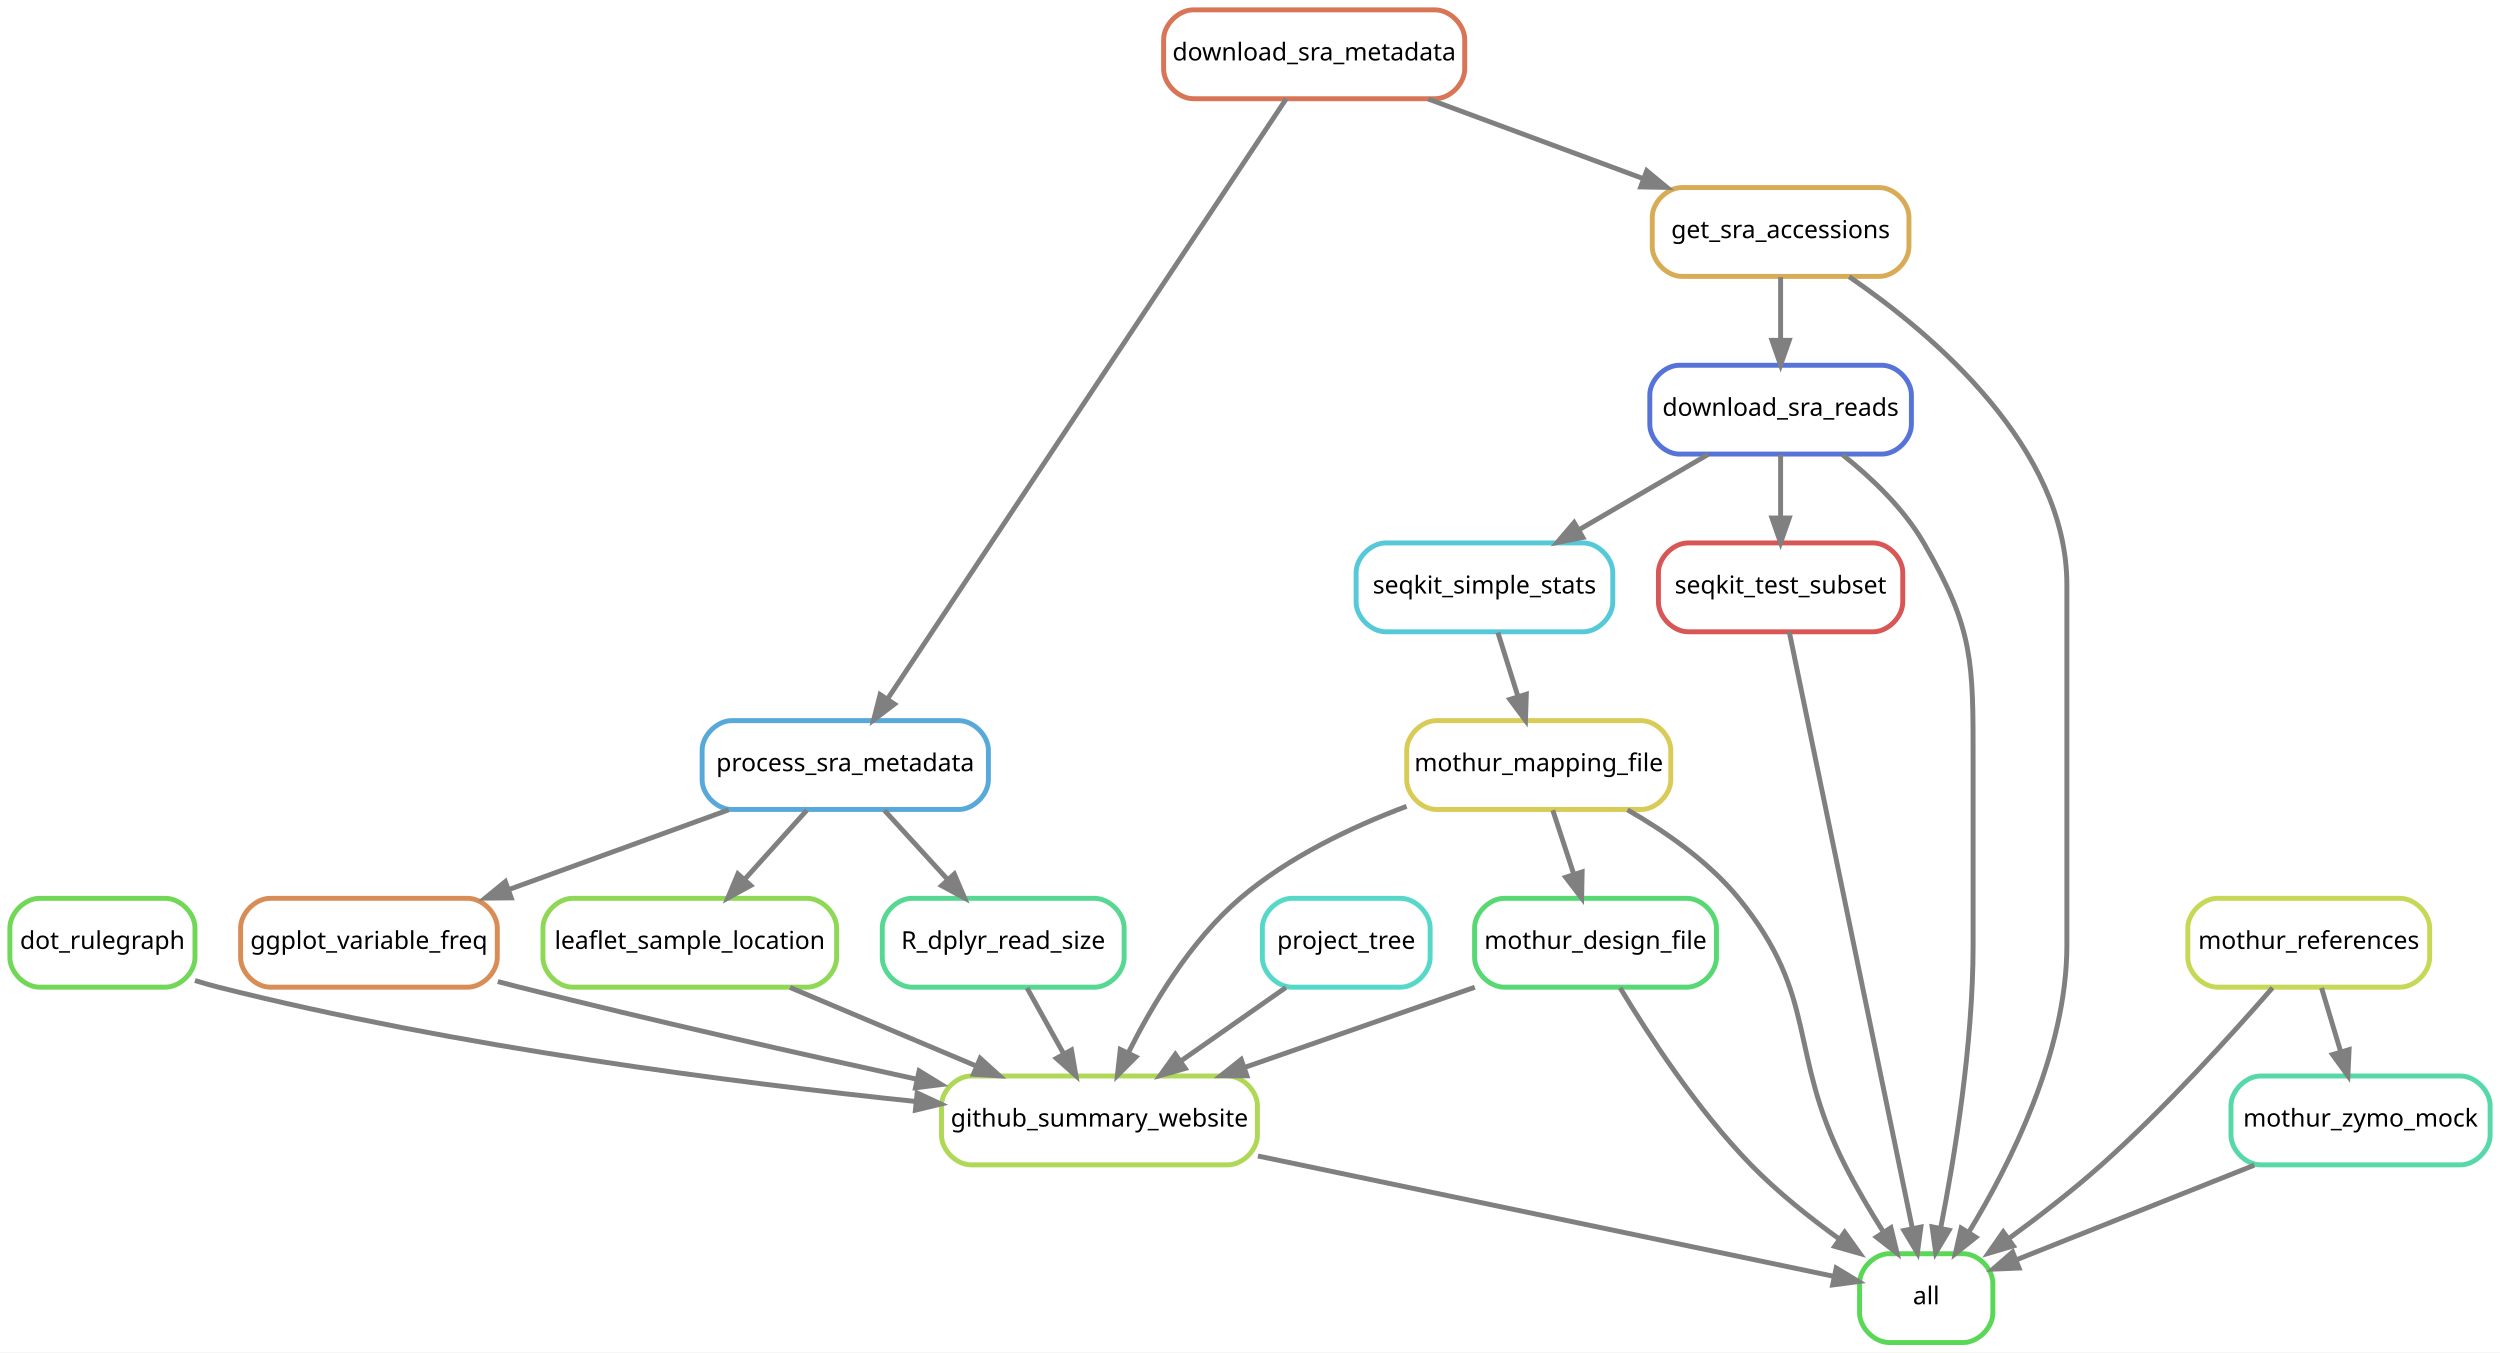
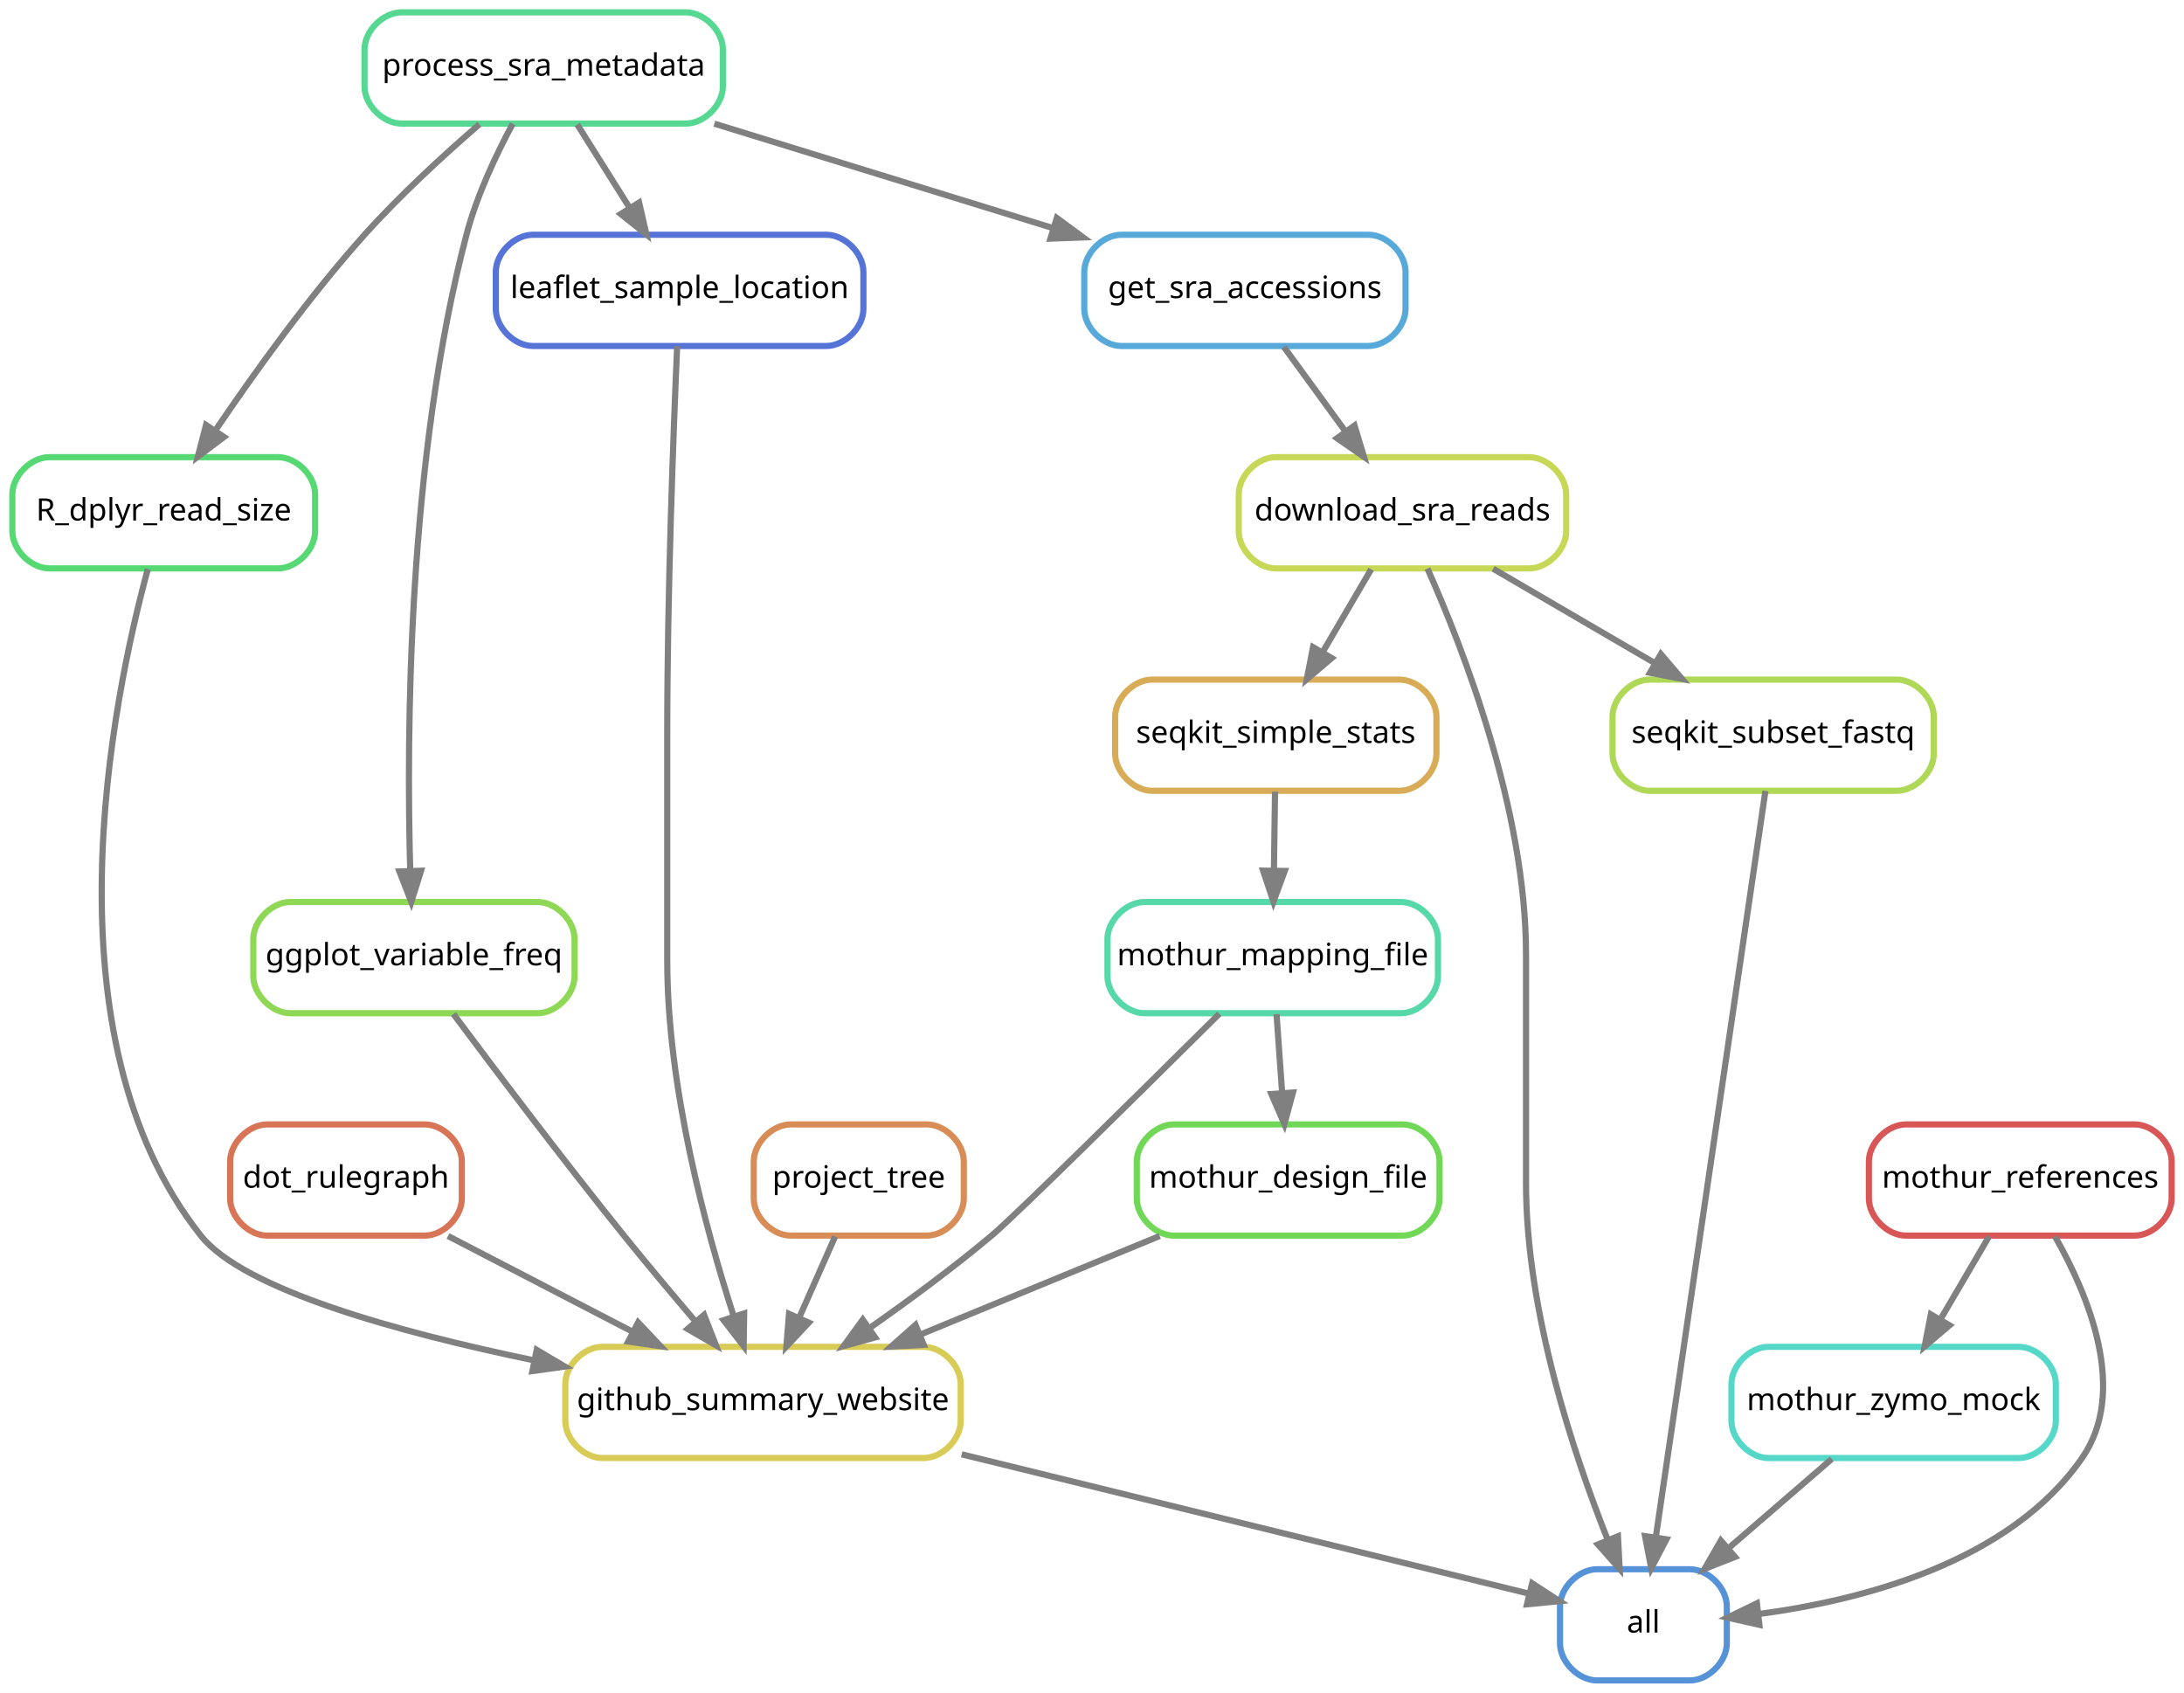
- <svg xmlns="http://www.w3.org/2000/svg" width="1013pt" height="548pt" viewBox="0.00 0.00 1013.00 548.00">
+ <svg xmlns="http://www.w3.org/2000/svg" width="707pt" height="548pt" viewBox="0.00 0.00 707.00 548.00">
  <g id="graph0" class="graph" transform="scale(1 1) rotate(0) translate(4 544)">
-     <polygon fill="white" stroke="none" points="-4,4 -4,-544 1009,-544 1009,4 -4,4" />
+     <polygon fill="white" stroke="none" points="-4,4 -4,-544 703,-544 703,4 -4,4" />
    <g id="node1" class="node">
-       <path fill="none" stroke="#59d856" stroke-width="2" d="M791.5,-36C791.5,-36 761.5,-36 761.5,-36 755.5,-36 749.5,-30 749.5,-24 749.5,-24 749.5,-12 749.5,-12 749.5,-6 755.5,0 761.5,0 761.5,0 791.5,0 791.5,0 797.5,0 803.5,-6 803.5,-12 803.5,-12 803.5,-24 803.5,-24 803.5,-30 797.5,-36 791.5,-36" />
-       <text text-anchor="middle" x="776.5" y="-15.5" font-family="sans" font-size="10.00">all</text>
+       <path fill="none" stroke="#5692d8" stroke-width="2" d="M543,-36C543,-36 513,-36 513,-36 507,-36 501,-30 501,-24 501,-24 501,-12 501,-12 501,-6 507,0 513,0 513,0 543,0 543,0 549,0 555,-6 555,-12 555,-12 555,-24 555,-24 555,-30 549,-36 543,-36" />
+       <text text-anchor="middle" x="528" y="-15.5" font-family="sans" font-size="10.00">all</text>
    </g>
    <g id="node2" class="node">
-       <path fill="none" stroke="#afd856" stroke-width="2" d="M493.5,-108C493.5,-108 389.5,-108 389.5,-108 383.5,-108 377.5,-102 377.5,-96 377.5,-96 377.5,-84 377.5,-84 377.5,-78 383.5,-72 389.5,-72 389.5,-72 493.5,-72 493.5,-72 499.5,-72 505.5,-78 505.5,-84 505.5,-84 505.5,-96 505.5,-96 505.5,-102 499.5,-108 493.5,-108" />
-       <text text-anchor="middle" x="441.5" y="-87.5" font-family="sans" font-size="10.00">github_summary_website</text>
+       <path fill="none" stroke="#d8cb56" stroke-width="2" d="M295,-108C295,-108 191,-108 191,-108 185,-108 179,-102 179,-96 179,-96 179,-84 179,-84 179,-78 185,-72 191,-72 191,-72 295,-72 295,-72 301,-72 307,-78 307,-84 307,-84 307,-96 307,-96 307,-102 301,-108 295,-108" />
+       <text text-anchor="middle" x="243" y="-87.5" font-family="sans" font-size="10.00">github_summary_website</text>
+     </g>
+     <g id="edge2" class="edge">
+       <path fill="none" stroke="grey" stroke-width="2" d="M307.31,-73.2C363.94,-59.3 444.42,-39.53 490.92,-28.11" />
+       <polygon fill="grey" stroke="grey" stroke-width="2" points="491.99,-31.45 500.87,-25.66 490.32,-24.65 491.99,-31.45" />
+     </g>
+     <g id="node3" class="node">
+       <path fill="none" stroke="#d87556" stroke-width="2" d="M133.5,-180C133.5,-180 82.5,-180 82.5,-180 76.5,-180 70.5,-174 70.5,-168 70.5,-168 70.5,-156 70.5,-156 70.5,-150 76.5,-144 82.5,-144 82.5,-144 133.5,-144 133.5,-144 139.5,-144 145.5,-150 145.5,-156 145.5,-156 145.5,-168 145.5,-168 145.5,-174 139.5,-180 133.5,-180" />
+       <text text-anchor="middle" x="108" y="-159.5" font-family="sans" font-size="10.00">dot_rulegraph</text>
+     </g>
+     <g id="edge6" class="edge">
+       <path fill="none" stroke="grey" stroke-width="2" d="M141.02,-143.88C159.08,-134.51 181.65,-122.81 200.95,-112.8" />
+       <polygon fill="grey" stroke="grey" stroke-width="2" points="202.58,-115.9 209.85,-108.19 199.36,-109.69 202.58,-115.9" />
+     </g>
+     <g id="node4" class="node">
+       <path fill="none" stroke="#8fd856" stroke-width="2" d="M170,-252C170,-252 90,-252 90,-252 84,-252 78,-246 78,-240 78,-240 78,-228 78,-228 78,-222 84,-216 90,-216 90,-216 170,-216 170,-216 176,-216 182,-222 182,-228 182,-228 182,-240 182,-240 182,-246 176,-252 170,-252" />
+       <text text-anchor="middle" x="130" y="-231.5" font-family="sans" font-size="10.00">ggplot_variable_freq</text>
+     </g>
+     <g id="edge9" class="edge">
+       <path fill="none" stroke="grey" stroke-width="2" d="M142.78,-215.74C156.26,-197.65 178.24,-168.53 198,-144 205.42,-134.79 213.76,-124.86 221.22,-116.12" />
+       <polygon fill="grey" stroke="grey" stroke-width="2" points="223.92,-118.35 227.77,-108.48 218.6,-113.79 223.92,-118.35" />
+     </g>
+     <g id="node5" class="node">
+       <path fill="none" stroke="#56d892" stroke-width="2" d="M218,-540C218,-540 126,-540 126,-540 120,-540 114,-534 114,-528 114,-528 114,-516 114,-516 114,-510 120,-504 126,-504 126,-504 218,-504 218,-504 224,-504 230,-510 230,-516 230,-516 230,-528 230,-528 230,-534 224,-540 218,-540" />
+       <text text-anchor="middle" x="172" y="-519.5" font-family="sans" font-size="10.00">process_sra_metadata</text>
+     </g>
+     <g id="edge13" class="edge">
+       <path fill="none" stroke="grey" stroke-width="2" d="M161.98,-503.95C156.56,-493.85 150.31,-480.6 147,-468 127.96,-395.49 127.55,-306.22 128.8,-262.2" />
+       <polygon fill="grey" stroke="grey" stroke-width="2" points="132.3,-262.13 129.14,-252.01 125.3,-261.89 132.3,-262.13" />
+     </g>
+     <g id="node6" class="node">
+       <path fill="none" stroke="#5673d8" stroke-width="2" d="M263.5,-468C263.5,-468 168.5,-468 168.5,-468 162.5,-468 156.5,-462 156.5,-456 156.5,-456 156.5,-444 156.5,-444 156.5,-438 162.5,-432 168.5,-432 168.5,-432 263.5,-432 263.5,-432 269.5,-432 275.5,-438 275.5,-444 275.5,-444 275.5,-456 275.5,-456 275.5,-462 269.5,-468 263.5,-468" />
+       <text text-anchor="middle" x="216" y="-447.5" font-family="sans" font-size="10.00">leaflet_sample_location</text>
+     </g>
+     <g id="edge14" class="edge">
+       <path fill="none" stroke="grey" stroke-width="2" d="M182.88,-503.7C187.99,-495.56 194.2,-485.69 199.84,-476.7" />
+       <polygon fill="grey" stroke="grey" stroke-width="2" points="202.89,-478.43 205.25,-468.1 196.96,-474.71 202.89,-478.43" />
+     </g>
+     <g id="node8" class="node">
+       <path fill="none" stroke="#56d873" stroke-width="2" d="M86,-396C86,-396 12,-396 12,-396 6,-396 0,-390 0,-384 0,-384 0,-372 0,-372 0,-366 6,-360 12,-360 12,-360 86,-360 86,-360 92,-360 98,-366 98,-372 98,-372 98,-384 98,-384 98,-390 92,-396 86,-396" />
+       <text text-anchor="middle" x="49" y="-375.5" font-family="sans" font-size="10.00">R_dplyr_read_size</text>
+     </g>
+     <g id="edge15" class="edge">
+       <path fill="none" stroke="grey" stroke-width="2" d="M151.19,-503.78C139.7,-493.84 125.47,-480.8 114,-468 96,-447.92 78.12,-422.97 65.68,-404.6" />
+       <polygon fill="grey" stroke="grey" stroke-width="2" points="68.51,-402.53 60.04,-396.17 62.69,-406.42 68.51,-402.53" />
+     </g>
+     <g id="node12" class="node">
+       <path fill="none" stroke="#56a9d8" stroke-width="2" d="M439,-468C439,-468 359,-468 359,-468 353,-468 347,-462 347,-456 347,-456 347,-444 347,-444 347,-438 353,-432 359,-432 359,-432 439,-432 439,-432 445,-432 451,-438 451,-444 451,-444 451,-456 451,-456 451,-462 445,-468 439,-468" />
+       <text text-anchor="middle" x="399" y="-447.5" font-family="sans" font-size="10.00">get_sra_accessions</text>
+     </g>
+     <g id="edge19" class="edge">
+       <path fill="none" stroke="grey" stroke-width="2" d="M227.24,-503.97C260.33,-493.76 302.47,-480.77 336.74,-470.2" />
+       <polygon fill="grey" stroke="grey" stroke-width="2" points="338.11,-473.44 346.64,-467.15 336.05,-466.75 338.11,-473.44" />
+     </g>
+     <g id="edge12" class="edge">
+       <path fill="none" stroke="grey" stroke-width="2" d="M215.21,-431.96C214.04,-405.3 212,-352.13 212,-307 212,-307 212,-307 212,-233 212,-192.1 224.43,-146.06 233.55,-117.79" />
+       <polygon fill="grey" stroke="grey" stroke-width="2" points="236.89,-118.82 236.73,-108.22 230.25,-116.61 236.89,-118.82" />
+     </g>
+     <g id="node7" class="node">
+       <path fill="none" stroke="#d88d56" stroke-width="2" d="M296,-180C296,-180 252,-180 252,-180 246,-180 240,-174 240,-168 240,-168 240,-156 240,-156 240,-150 246,-144 252,-144 252,-144 296,-144 296,-144 302,-144 308,-150 308,-156 308,-156 308,-168 308,-168 308,-174 302,-180 296,-180" />
+       <text text-anchor="middle" x="274" y="-159.5" font-family="sans" font-size="10.00">project_tree</text>
+     </g>
+     <g id="edge7" class="edge">
+       <path fill="none" stroke="grey" stroke-width="2" d="M266.34,-143.7C262.81,-135.73 258.54,-126.1 254.63,-117.26" />
+       <polygon fill="grey" stroke="grey" stroke-width="2" points="257.82,-115.83 250.57,-108.1 251.42,-118.67 257.82,-115.83" />
+     </g>
+     <g id="edge10" class="edge">
+       <path fill="none" stroke="grey" stroke-width="2" d="M43.85,-359.78C32.44,-317.74 9.85,-208.64 61,-144 74.81,-126.55 124.84,-112.74 168.96,-103.6" />
+       <polygon fill="grey" stroke="grey" stroke-width="2" points="169.74,-107.01 178.85,-101.61 168.36,-100.15 169.74,-107.01" />
+     </g>
+     <g id="node9" class="node">
+       <path fill="none" stroke="#56d8a9" stroke-width="2" d="M449.5,-252C449.5,-252 366.5,-252 366.5,-252 360.5,-252 354.5,-246 354.5,-240 354.5,-240 354.5,-228 354.5,-228 354.5,-222 360.5,-216 366.5,-216 366.5,-216 449.5,-216 449.5,-216 455.5,-216 461.5,-222 461.5,-228 461.5,-228 461.5,-240 461.5,-240 461.5,-246 455.5,-252 449.5,-252" />
+       <text text-anchor="middle" x="408" y="-231.5" font-family="sans" font-size="10.00">mothur_mapping_file</text>
+     </g>
+     <g id="edge11" class="edge">
+       <path fill="none" stroke="grey" stroke-width="2" d="M390.72,-215.82C366.51,-191.79 324.62,-150.39 317,-144 304.6,-133.6 290.29,-123.05 277.57,-114.12" />
+       <polygon fill="grey" stroke="grey" stroke-width="2" points="279.28,-111.04 269.07,-108.22 275.29,-116.8 279.28,-111.04" />
+     </g>
+     <g id="node13" class="node">
+       <path fill="none" stroke="#70d856" stroke-width="2" d="M450,-180C450,-180 376,-180 376,-180 370,-180 364,-174 364,-168 364,-168 364,-156 364,-156 364,-150 370,-144 376,-144 376,-144 450,-144 450,-144 456,-144 462,-150 462,-156 462,-156 462,-168 462,-168 462,-174 456,-180 450,-180" />
+       <text text-anchor="middle" x="413" y="-159.5" font-family="sans" font-size="10.00">mothur_design_file</text>
+     </g>
+     <g id="edge20" class="edge">
+       <path fill="none" stroke="grey" stroke-width="2" d="M409.24,-215.7C409.79,-207.98 410.45,-198.71 411.06,-190.11" />
+       <polygon fill="grey" stroke="grey" stroke-width="2" points="414.56,-190.33 411.78,-180.1 407.57,-189.83 414.56,-190.33" />
+     </g>
+     <g id="node10" class="node">
+       <path fill="none" stroke="#d8ac56" stroke-width="2" d="M449,-324C449,-324 369,-324 369,-324 363,-324 357,-318 357,-312 357,-312 357,-300 357,-300 357,-294 363,-288 369,-288 369,-288 449,-288 449,-288 455,-288 461,-294 461,-300 461,-300 461,-312 461,-312 461,-318 455,-324 449,-324" />
+       <text text-anchor="middle" x="409" y="-303.5" font-family="sans" font-size="10.00">seqkit_simple_stats</text>
+     </g>
+     <g id="edge16" class="edge">
+       <path fill="none" stroke="grey" stroke-width="2" d="M408.75,-287.7C408.64,-279.98 408.51,-270.71 408.39,-262.11" />
+       <polygon fill="grey" stroke="grey" stroke-width="2" points="411.89,-262.05 408.24,-252.1 404.89,-262.15 411.89,-262.05" />
+     </g>
+     <g id="node11" class="node">
+       <path fill="none" stroke="#c6d856" stroke-width="2" d="M491,-396C491,-396 409,-396 409,-396 403,-396 397,-390 397,-384 397,-384 397,-372 397,-372 397,-366 403,-360 409,-360 409,-360 491,-360 491,-360 497,-360 503,-366 503,-372 503,-372 503,-384 503,-384 503,-390 497,-396 491,-396" />
+       <text text-anchor="middle" x="450" y="-375.5" font-family="sans" font-size="10.00">download_sra_reads</text>
+     </g>
+     <g id="edge3" class="edge">
+       <path fill="none" stroke="grey" stroke-width="2" d="M458.09,-359.95C469.78,-333.72 490,-281.61 490,-235 490,-235 490,-235 490,-161 490,-119.63 505.23,-73.72 516.41,-45.61" />
+       <polygon fill="grey" stroke="grey" stroke-width="2" points="519.76,-46.67 520.31,-36.09 513.28,-44.02 519.76,-46.67" />
+     </g>
+     <g id="edge17" class="edge">
+       <path fill="none" stroke="grey" stroke-width="2" d="M439.87,-359.7C435.15,-351.64 429.44,-341.89 424.22,-332.98" />
+       <polygon fill="grey" stroke="grey" stroke-width="2" points="427.09,-330.96 419.02,-324.1 421.05,-334.5 427.09,-330.96" />
+     </g>
+     <g id="node14" class="node">
+       <path fill="none" stroke="#afd856" stroke-width="2" d="M610,-324C610,-324 530,-324 530,-324 524,-324 518,-318 518,-312 518,-312 518,-300 518,-300 518,-294 524,-288 530,-288 530,-288 610,-288 610,-288 616,-288 622,-294 622,-300 622,-300 622,-312 622,-312 622,-318 616,-324 610,-324" />
+       <text text-anchor="middle" x="570" y="-303.5" font-family="sans" font-size="10.00">seqkit_subset_fastq</text>
+     </g>
+     <g id="edge21" class="edge">
+       <path fill="none" stroke="grey" stroke-width="2" d="M479.36,-359.88C495.05,-350.72 514.56,-339.34 531.45,-329.48" />
+       <polygon fill="grey" stroke="grey" stroke-width="2" points="533.66,-332.25 540.53,-324.19 530.13,-326.21 533.66,-332.25" />
+     </g>
+     <g id="edge18" class="edge">
+       <path fill="none" stroke="grey" stroke-width="2" d="M411.61,-431.7C417.6,-423.47 424.88,-413.48 431.48,-404.42" />
+       <polygon fill="grey" stroke="grey" stroke-width="2" points="434.48,-406.25 437.54,-396.1 428.82,-402.13 434.48,-406.25" />
+     </g>
+     <g id="edge8" class="edge">
+       <path fill="none" stroke="grey" stroke-width="2" d="M371.41,-143.88C347.97,-134.22 318.5,-122.09 293.7,-111.88" />
+       <polygon fill="grey" stroke="grey" stroke-width="2" points="295.03,-108.64 284.45,-108.07 292.37,-115.11 295.03,-108.64" />
    </g>
    <g id="edge4" class="edge">
-       <path fill="none" stroke="grey" stroke-width="2" d="M505.69,-75.59C574.91,-61.12 682.74,-38.59 739.18,-26.8" />
-       <polygon fill="grey" stroke="grey" stroke-width="2" points="740.03,-30.2 749.1,-24.72 738.6,-23.34 740.03,-30.2" />
-     </g>
-     <g id="node3" class="node">
-       <path fill="none" stroke="#70d856" stroke-width="2" d="M63,-180C63,-180 12,-180 12,-180 6,-180 0,-174 0,-168 0,-168 0,-156 0,-156 0,-150 6,-144 12,-144 12,-144 63,-144 63,-144 69,-144 75,-150 75,-156 75,-156 75,-168 75,-168 75,-174 69,-180 63,-180" />
-       <text text-anchor="middle" x="37.5" y="-159.5" font-family="sans" font-size="10.00">dot_rulegraph</text>
-     </g>
-     <g id="edge11" class="edge">
-       <path fill="none" stroke="grey" stroke-width="2" d="M75,-146.69C78.19,-145.7 81.39,-144.79 84.5,-144 180.68,-119.73 294.42,-105.21 367.23,-97.66" />
-       <polygon fill="grey" stroke="grey" stroke-width="2" points="367.63,-101.14 377.22,-96.64 366.92,-94.17 367.63,-101.14" />
-     </g>
-     <g id="node4" class="node">
-       <path fill="none" stroke="#d88d56" stroke-width="2" d="M185.5,-180C185.5,-180 105.5,-180 105.5,-180 99.5,-180 93.5,-174 93.5,-168 93.5,-168 93.5,-156 93.5,-156 93.5,-150 99.5,-144 105.5,-144 105.5,-144 185.5,-144 185.5,-144 191.5,-144 197.5,-150 197.5,-156 197.5,-156 197.5,-168 197.5,-168 197.5,-174 191.5,-180 185.5,-180" />
-       <text text-anchor="middle" x="145.5" y="-159.5" font-family="sans" font-size="10.00">ggplot_variable_freq</text>
-     </g>
-     <g id="edge9" class="edge">
-       <path fill="none" stroke="grey" stroke-width="2" d="M197.7,-146.27C200.67,-145.49 203.62,-144.73 206.5,-144 260.15,-130.48 321.11,-116.78 367.49,-106.7" />
-       <polygon fill="grey" stroke="grey" stroke-width="2" points="368.43,-110.08 377.46,-104.54 366.95,-103.24 368.43,-110.08" />
-     </g>
-     <g id="node5" class="node">
-       <path fill="none" stroke="#56a9d8" stroke-width="2" d="M384.5,-252C384.5,-252 292.5,-252 292.5,-252 286.5,-252 280.5,-246 280.5,-240 280.5,-240 280.5,-228 280.5,-228 280.5,-222 286.5,-216 292.5,-216 292.5,-216 384.5,-216 384.5,-216 390.5,-216 396.5,-222 396.5,-228 396.5,-228 396.5,-240 396.5,-240 396.5,-246 390.5,-252 384.5,-252" />
-       <text text-anchor="middle" x="338.5" y="-231.5" font-family="sans" font-size="10.00">process_sra_metadata</text>
-     </g>
-     <g id="edge16" class="edge">
-       <path fill="none" stroke="grey" stroke-width="2" d="M291.29,-215.88C264.43,-206.14 230.62,-193.87 202.32,-183.61" />
-       <polygon fill="grey" stroke="grey" stroke-width="2" points="203.15,-180.19 192.56,-180.07 200.77,-186.77 203.15,-180.19" />
-     </g>
-     <g id="node7" class="node">
-       <path fill="none" stroke="#8fd856" stroke-width="2" d="M323,-180C323,-180 228,-180 228,-180 222,-180 216,-174 216,-168 216,-168 216,-156 216,-156 216,-150 222,-144 228,-144 228,-144 323,-144 323,-144 329,-144 335,-150 335,-156 335,-156 335,-168 335,-168 335,-174 329,-180 323,-180" />
-       <text text-anchor="middle" x="275.5" y="-159.5" font-family="sans" font-size="10.00">leaflet_sample_location</text>
-     </g>
-     <g id="edge18" class="edge">
-       <path fill="none" stroke="grey" stroke-width="2" d="M322.93,-215.7C315.3,-207.22 305.98,-196.86 297.62,-187.58" />
-       <polygon fill="grey" stroke="grey" stroke-width="2" points="300.19,-185.2 290.89,-180.1 294.98,-189.88 300.19,-185.2" />
-     </g>
-     <g id="node9" class="node">
-       <path fill="none" stroke="#56d892" stroke-width="2" d="M439.5,-180C439.5,-180 365.5,-180 365.5,-180 359.5,-180 353.5,-174 353.5,-168 353.5,-168 353.5,-156 353.5,-156 353.5,-150 359.5,-144 365.5,-144 365.5,-144 439.5,-144 439.5,-144 445.5,-144 451.5,-150 451.5,-156 451.5,-156 451.5,-168 451.5,-168 451.5,-174 445.5,-180 439.5,-180" />
-       <text text-anchor="middle" x="402.5" y="-159.5" font-family="sans" font-size="10.00">R_dplyr_read_size</text>
-     </g>
-     <g id="edge19" class="edge">
-       <path fill="none" stroke="grey" stroke-width="2" d="M354.32,-215.7C362.07,-207.22 371.54,-196.86 380.02,-187.58" />
-       <polygon fill="grey" stroke="grey" stroke-width="2" points="382.7,-189.85 386.86,-180.1 377.53,-185.12 382.7,-189.85" />
-     </g>
-     <g id="node6" class="node">
-       <path fill="none" stroke="#d87556" stroke-width="2" d="M577.5,-540C577.5,-540 479.5,-540 479.5,-540 473.5,-540 467.5,-534 467.5,-528 467.5,-528 467.5,-516 467.5,-516 467.5,-510 473.5,-504 479.5,-504 479.5,-504 577.5,-504 577.5,-504 583.5,-504 589.5,-510 589.5,-516 589.5,-516 589.5,-528 589.5,-528 589.5,-534 583.5,-540 577.5,-540" />
-       <text text-anchor="middle" x="528.5" y="-519.5" font-family="sans" font-size="10.00">download_sra_metadata</text>
-     </g>
-     <g id="edge17" class="edge">
-       <path fill="none" stroke="grey" stroke-width="2" d="M517.18,-503.97C485.18,-455.8 393.88,-318.37 355.66,-260.83" />
-       <polygon fill="grey" stroke="grey" stroke-width="2" points="358.45,-258.7 350,-252.31 352.62,-262.57 358.45,-258.7" />
-     </g>
-     <g id="node13" class="node">
-       <path fill="none" stroke="#d8ac56" stroke-width="2" d="M757.5,-468C757.5,-468 677.5,-468 677.5,-468 671.5,-468 665.5,-462 665.5,-456 665.5,-456 665.5,-444 665.5,-444 665.5,-438 671.5,-432 677.5,-432 677.5,-432 757.5,-432 757.5,-432 763.5,-432 769.5,-438 769.5,-444 769.5,-444 769.5,-456 769.5,-456 769.5,-462 763.5,-468 757.5,-468" />
-       <text text-anchor="middle" x="717.5" y="-447.5" font-family="sans" font-size="10.00">get_sra_accessions</text>
-     </g>
-     <g id="edge23" class="edge">
-       <path fill="none" stroke="grey" stroke-width="2" d="M574.73,-503.88C601.03,-494.14 634.14,-481.87 661.86,-471.61" />
-       <polygon fill="grey" stroke="grey" stroke-width="2" points="663.25,-474.82 671.42,-468.07 660.82,-468.26 663.25,-474.82" />
-     </g>
-     <g id="edge12" class="edge">
-       <path fill="none" stroke="grey" stroke-width="2" d="M316.11,-143.88C338.9,-134.26 367.53,-122.19 391.67,-112.01" />
-       <polygon fill="grey" stroke="grey" stroke-width="2" points="393.17,-115.18 401.02,-108.07 390.45,-108.73 393.17,-115.18" />
-     </g>
-     <g id="node8" class="node">
-       <path fill="none" stroke="#56d8c9" stroke-width="2" d="M563.5,-180C563.5,-180 519.5,-180 519.5,-180 513.5,-180 507.5,-174 507.5,-168 507.5,-168 507.5,-156 507.5,-156 507.5,-150 513.5,-144 519.5,-144 519.5,-144 563.5,-144 563.5,-144 569.5,-144 575.5,-150 575.5,-156 575.5,-156 575.5,-168 575.5,-168 575.5,-174 569.5,-180 563.5,-180" />
-       <text text-anchor="middle" x="541.5" y="-159.5" font-family="sans" font-size="10.00">project_tree</text>
-     </g>
-     <g id="edge14" class="edge">
-       <path fill="none" stroke="grey" stroke-width="2" d="M517.04,-143.88C504.2,-134.89 488.3,-123.76 474.41,-114.03" />
-       <polygon fill="grey" stroke="grey" stroke-width="2" points="476.26,-111.06 466.06,-108.19 472.24,-116.79 476.26,-111.06" />
-     </g>
-     <g id="edge15" class="edge">
-       <path fill="none" stroke="grey" stroke-width="2" d="M412.14,-143.7C416.63,-135.64 422.06,-125.89 427.02,-116.98" />
-       <polygon fill="grey" stroke="grey" stroke-width="2" points="430.16,-118.54 431.97,-108.1 424.05,-115.14 430.16,-118.54" />
-     </g>
-     <g id="node10" class="node">
-       <path fill="none" stroke="#d8cb56" stroke-width="2" d="M661,-252C661,-252 578,-252 578,-252 572,-252 566,-246 566,-240 566,-240 566,-228 566,-228 566,-222 572,-216 578,-216 578,-216 661,-216 661,-216 667,-216 673,-222 673,-228 673,-228 673,-240 673,-240 673,-246 667,-252 661,-252" />
-       <text text-anchor="middle" x="619.5" y="-231.5" font-family="sans" font-size="10.00">mothur_mapping_file</text>
-     </g>
-     <g id="edge3" class="edge">
-       <path fill="none" stroke="grey" stroke-width="2" d="M655.43,-215.86C670.99,-206.97 688.38,-194.83 700.5,-180 733.19,-139.99 720.2,-118.11 743.5,-72 748.14,-62.81 753.89,-53.14 759.27,-44.62" />
-       <polygon fill="grey" stroke="grey" stroke-width="2" points="762.21,-46.51 764.69,-36.21 756.33,-42.72 762.21,-46.51" />
-     </g>
-     <g id="edge10" class="edge">
-       <path fill="none" stroke="grey" stroke-width="2" d="M565.95,-217.28C543.4,-208.81 517.94,-196.61 498.5,-180 478.45,-162.87 462.95,-136.92 453.21,-117.46" />
-       <polygon fill="grey" stroke="grey" stroke-width="2" points="456.25,-115.72 448.77,-108.22 449.94,-118.75 456.25,-115.72" />
-     </g>
-     <g id="node14" class="node">
-       <path fill="none" stroke="#56d873" stroke-width="2" d="M679.5,-180C679.5,-180 605.5,-180 605.5,-180 599.5,-180 593.5,-174 593.5,-168 593.5,-168 593.5,-156 593.5,-156 593.5,-150 599.5,-144 605.5,-144 605.5,-144 679.5,-144 679.5,-144 685.5,-144 691.5,-150 691.5,-156 691.5,-156 691.5,-168 691.5,-168 691.5,-174 685.5,-180 679.5,-180" />
-       <text text-anchor="middle" x="642.5" y="-159.5" font-family="sans" font-size="10.00">mothur_design_file</text>
-     </g>
-     <g id="edge24" class="edge">
-       <path fill="none" stroke="grey" stroke-width="2" d="M625.19,-215.7C627.75,-207.9 630.83,-198.51 633.68,-189.83" />
-       <polygon fill="grey" stroke="grey" stroke-width="2" points="637.08,-190.7 636.88,-180.1 630.43,-188.51 637.08,-190.7" />
-     </g>
-     <g id="node11" class="node">
-       <path fill="none" stroke="#56c9d8" stroke-width="2" d="M637.5,-324C637.5,-324 557.5,-324 557.5,-324 551.5,-324 545.5,-318 545.5,-312 545.5,-312 545.5,-300 545.5,-300 545.5,-294 551.5,-288 557.5,-288 557.5,-288 637.5,-288 637.5,-288 643.5,-288 649.5,-294 649.5,-300 649.5,-300 649.5,-312 649.5,-312 649.5,-318 643.5,-324 637.5,-324" />
-       <text text-anchor="middle" x="597.5" y="-303.5" font-family="sans" font-size="10.00">seqkit_simple_stats</text>
-     </g>
-     <g id="edge20" class="edge">
-       <path fill="none" stroke="grey" stroke-width="2" d="M602.94,-287.7C605.39,-279.9 608.34,-270.51 611.07,-261.83" />
-       <polygon fill="grey" stroke="grey" stroke-width="2" points="614.46,-262.69 614.12,-252.1 607.79,-260.59 614.46,-262.69" />
-     </g>
-     <g id="node12" class="node">
-       <path fill="none" stroke="#5673d8" stroke-width="2" d="M758.5,-396C758.5,-396 676.5,-396 676.5,-396 670.5,-396 664.5,-390 664.5,-384 664.5,-384 664.5,-372 664.5,-372 664.5,-366 670.5,-360 676.5,-360 676.5,-360 758.5,-360 758.5,-360 764.5,-360 770.5,-366 770.5,-372 770.5,-372 770.5,-384 770.5,-384 770.5,-390 764.5,-396 758.5,-396" />
-       <text text-anchor="middle" x="717.5" y="-375.5" font-family="sans" font-size="10.00">download_sra_reads</text>
-     </g>
-     <g id="edge8" class="edge">
-       <path fill="none" stroke="grey" stroke-width="2" d="M742.55,-359.77C754.25,-350.48 767.35,-338.04 775.5,-324 795.85,-288.93 795.5,-275.54 795.5,-235 795.5,-235 795.5,-235 795.5,-161 795.5,-120.86 787.95,-74.9 782.37,-46.4" />
-       <polygon fill="grey" stroke="grey" stroke-width="2" points="785.76,-45.5 780.34,-36.39 778.89,-46.88 785.76,-45.5" />
-     </g>
-     <g id="edge21" class="edge">
-       <path fill="none" stroke="grey" stroke-width="2" d="M688.14,-359.88C672.45,-350.72 652.94,-339.34 636.05,-329.48" />
-       <polygon fill="grey" stroke="grey" stroke-width="2" points="637.37,-326.21 626.97,-324.19 633.84,-332.25 637.37,-326.21" />
+       <path fill="none" stroke="grey" stroke-width="2" d="M567.5,-287.97C560.48,-240.19 540.57,-104.62 532,-46.27" />
+       <polygon fill="grey" stroke="grey" stroke-width="2" points="535.46,-45.69 530.54,-36.31 528.53,-46.71 535.46,-45.69" />
    </g>
    <g id="node15" class="node">
-       <path fill="none" stroke="#d85656" stroke-width="2" d="M755,-324C755,-324 680,-324 680,-324 674,-324 668,-318 668,-312 668,-312 668,-300 668,-300 668,-294 674,-288 680,-288 680,-288 755,-288 755,-288 761,-288 767,-294 767,-300 767,-300 767,-312 767,-312 767,-318 761,-324 755,-324" />
-       <text text-anchor="middle" x="717.5" y="-303.5" font-family="sans" font-size="10.00">seqkit_test_subset</text>
+       <path fill="none" stroke="#d85656" stroke-width="2" d="M687,-180C687,-180 613,-180 613,-180 607,-180 601,-174 601,-168 601,-168 601,-156 601,-156 601,-150 607,-144 613,-144 613,-144 687,-144 687,-144 693,-144 699,-150 699,-156 699,-156 699,-168 699,-168 699,-174 693,-180 687,-180" />
+       <text text-anchor="middle" x="650" y="-159.5" font-family="sans" font-size="10.00">mothur_references</text>
    </g>
-     <g id="edge25" class="edge">
-       <path fill="none" stroke="grey" stroke-width="2" d="M717.5,-359.7C717.5,-351.98 717.5,-342.71 717.5,-334.11" />
-       <polygon fill="grey" stroke="grey" stroke-width="2" points="721,-334.1 717.5,-324.1 714,-334.1 721,-334.1" />
+     <g id="edge1" class="edge">
+       <path fill="none" stroke="grey" stroke-width="2" d="M661.24,-143.74C672.13,-124.61 684.99,-93.6 670,-72 646.54,-38.21 598.78,-25.92 565.15,-21.48" />
+       <polygon fill="grey" stroke="grey" stroke-width="2" points="565.54,-18 555.21,-20.34 564.74,-24.96 565.54,-18" />
    </g>
-     <g id="edge2" class="edge">
-       <path fill="none" stroke="grey" stroke-width="2" d="M745.28,-431.88C779.6,-408.35 833.5,-362.55 833.5,-307 833.5,-307 833.5,-307 833.5,-161 833.5,-117.8 810.5,-72.19 793.72,-44.66" />
-       <polygon fill="grey" stroke="grey" stroke-width="2" points="796.59,-42.65 788.31,-36.04 790.67,-46.37 796.59,-42.65" />
+     <g id="node16" class="node">
+       <path fill="none" stroke="#56d8c9" stroke-width="2" d="M649.5,-108C649.5,-108 568.5,-108 568.5,-108 562.5,-108 556.5,-102 556.5,-96 556.5,-96 556.5,-84 556.5,-84 556.5,-78 562.5,-72 568.5,-72 568.5,-72 649.5,-72 649.5,-72 655.5,-72 661.5,-78 661.5,-84 661.5,-84 661.5,-96 661.5,-96 661.5,-102 655.5,-108 649.5,-108" />
+       <text text-anchor="middle" x="609" y="-87.5" font-family="sans" font-size="10.00">mothur_zymo_mock</text>
    </g>
    <g id="edge22" class="edge">
-       <path fill="none" stroke="grey" stroke-width="2" d="M717.5,-431.7C717.5,-423.98 717.5,-414.71 717.5,-406.11" />
-       <polygon fill="grey" stroke="grey" stroke-width="2" points="721,-406.1 717.5,-396.1 714,-406.1 721,-406.1" />
-     </g>
-     <g id="edge6" class="edge">
-       <path fill="none" stroke="grey" stroke-width="2" d="M652.46,-143.74C663.83,-124.87 683.69,-94.36 705.5,-72 716.13,-61.1 729.15,-50.71 741.13,-42.06" />
-       <polygon fill="grey" stroke="grey" stroke-width="2" points="743.45,-44.7 749.62,-36.08 739.42,-38.98 743.45,-44.7" />
-     </g>
-     <g id="edge13" class="edge">
-       <path fill="none" stroke="grey" stroke-width="2" d="M593.59,-143.97C565.5,-134.19 530.04,-121.84 500.43,-111.52" />
-       <polygon fill="grey" stroke="grey" stroke-width="2" points="501.23,-108.09 490.63,-108.11 498.93,-114.71 501.23,-108.09" />
-     </g>
-     <g id="edge1" class="edge">
-       <path fill="none" stroke="grey" stroke-width="2" d="M721.01,-287.97C730.87,-240.19 758.84,-104.62 770.88,-46.27" />
-       <polygon fill="grey" stroke="grey" stroke-width="2" points="774.34,-46.81 772.93,-36.31 767.48,-45.39 774.34,-46.81" />
-     </g>
-     <g id="node16" class="node">
-       <path fill="none" stroke="#c6d856" stroke-width="2" d="M968.5,-180C968.5,-180 894.5,-180 894.5,-180 888.5,-180 882.5,-174 882.5,-168 882.5,-168 882.5,-156 882.5,-156 882.5,-150 888.5,-144 894.5,-144 894.5,-144 968.5,-144 968.5,-144 974.5,-144 980.5,-150 980.5,-156 980.5,-156 980.5,-168 980.5,-168 980.5,-174 974.5,-180 968.5,-180" />
-       <text text-anchor="middle" x="931.5" y="-159.5" font-family="sans" font-size="10.00">mothur_references</text>
+       <path fill="none" stroke="grey" stroke-width="2" d="M639.87,-143.7C635.15,-135.64 629.44,-125.89 624.22,-116.98" />
+       <polygon fill="grey" stroke="grey" stroke-width="2" points="627.09,-114.96 619.02,-108.1 621.05,-118.5 627.09,-114.96" />
    </g>
    <g id="edge5" class="edge">
-       <path fill="none" stroke="grey" stroke-width="2" d="M916.83,-143.76C900.67,-125.19 873.52,-95.18 847.5,-72 835.74,-61.52 822.03,-50.95 809.82,-42.03" />
-       <polygon fill="grey" stroke="grey" stroke-width="2" points="811.8,-39.15 801.64,-36.15 807.71,-44.83 811.8,-39.15" />
-     </g>
-     <g id="node17" class="node">
-       <path fill="none" stroke="#56d8a9" stroke-width="2" d="M993,-108C993,-108 912,-108 912,-108 906,-108 900,-102 900,-96 900,-96 900,-84 900,-84 900,-78 906,-72 912,-72 912,-72 993,-72 993,-72 999,-72 1005,-78 1005,-84 1005,-84 1005,-96 1005,-96 1005,-102 999,-108 993,-108" />
-       <text text-anchor="middle" x="952.5" y="-87.5" font-family="sans" font-size="10.00">mothur_zymo_mock</text>
-     </g>
-     <g id="edge26" class="edge">
-       <path fill="none" stroke="grey" stroke-width="2" d="M936.69,-143.7C939.03,-135.9 941.85,-126.51 944.45,-117.83" />
-       <polygon fill="grey" stroke="grey" stroke-width="2" points="947.85,-118.69 947.37,-108.1 941.14,-116.68 947.85,-118.69" />
-     </g>
-     <g id="edge7" class="edge">
-       <path fill="none" stroke="grey" stroke-width="2" d="M909.45,-71.88C879.86,-60.11 841.01,-44.66 812.95,-33.5" />
-       <polygon fill="grey" stroke="grey" stroke-width="2" points="814.1,-30.19 803.51,-29.74 811.51,-36.69 814.1,-30.19" />
+       <path fill="none" stroke="grey" stroke-width="2" d="M588.98,-71.7C578.87,-62.97 566.46,-52.24 555.48,-42.75" />
+       <polygon fill="grey" stroke="grey" stroke-width="2" points="557.65,-39.99 547.79,-36.1 553.07,-45.29 557.65,-39.99" />
    </g>
  </g>
</svg>
